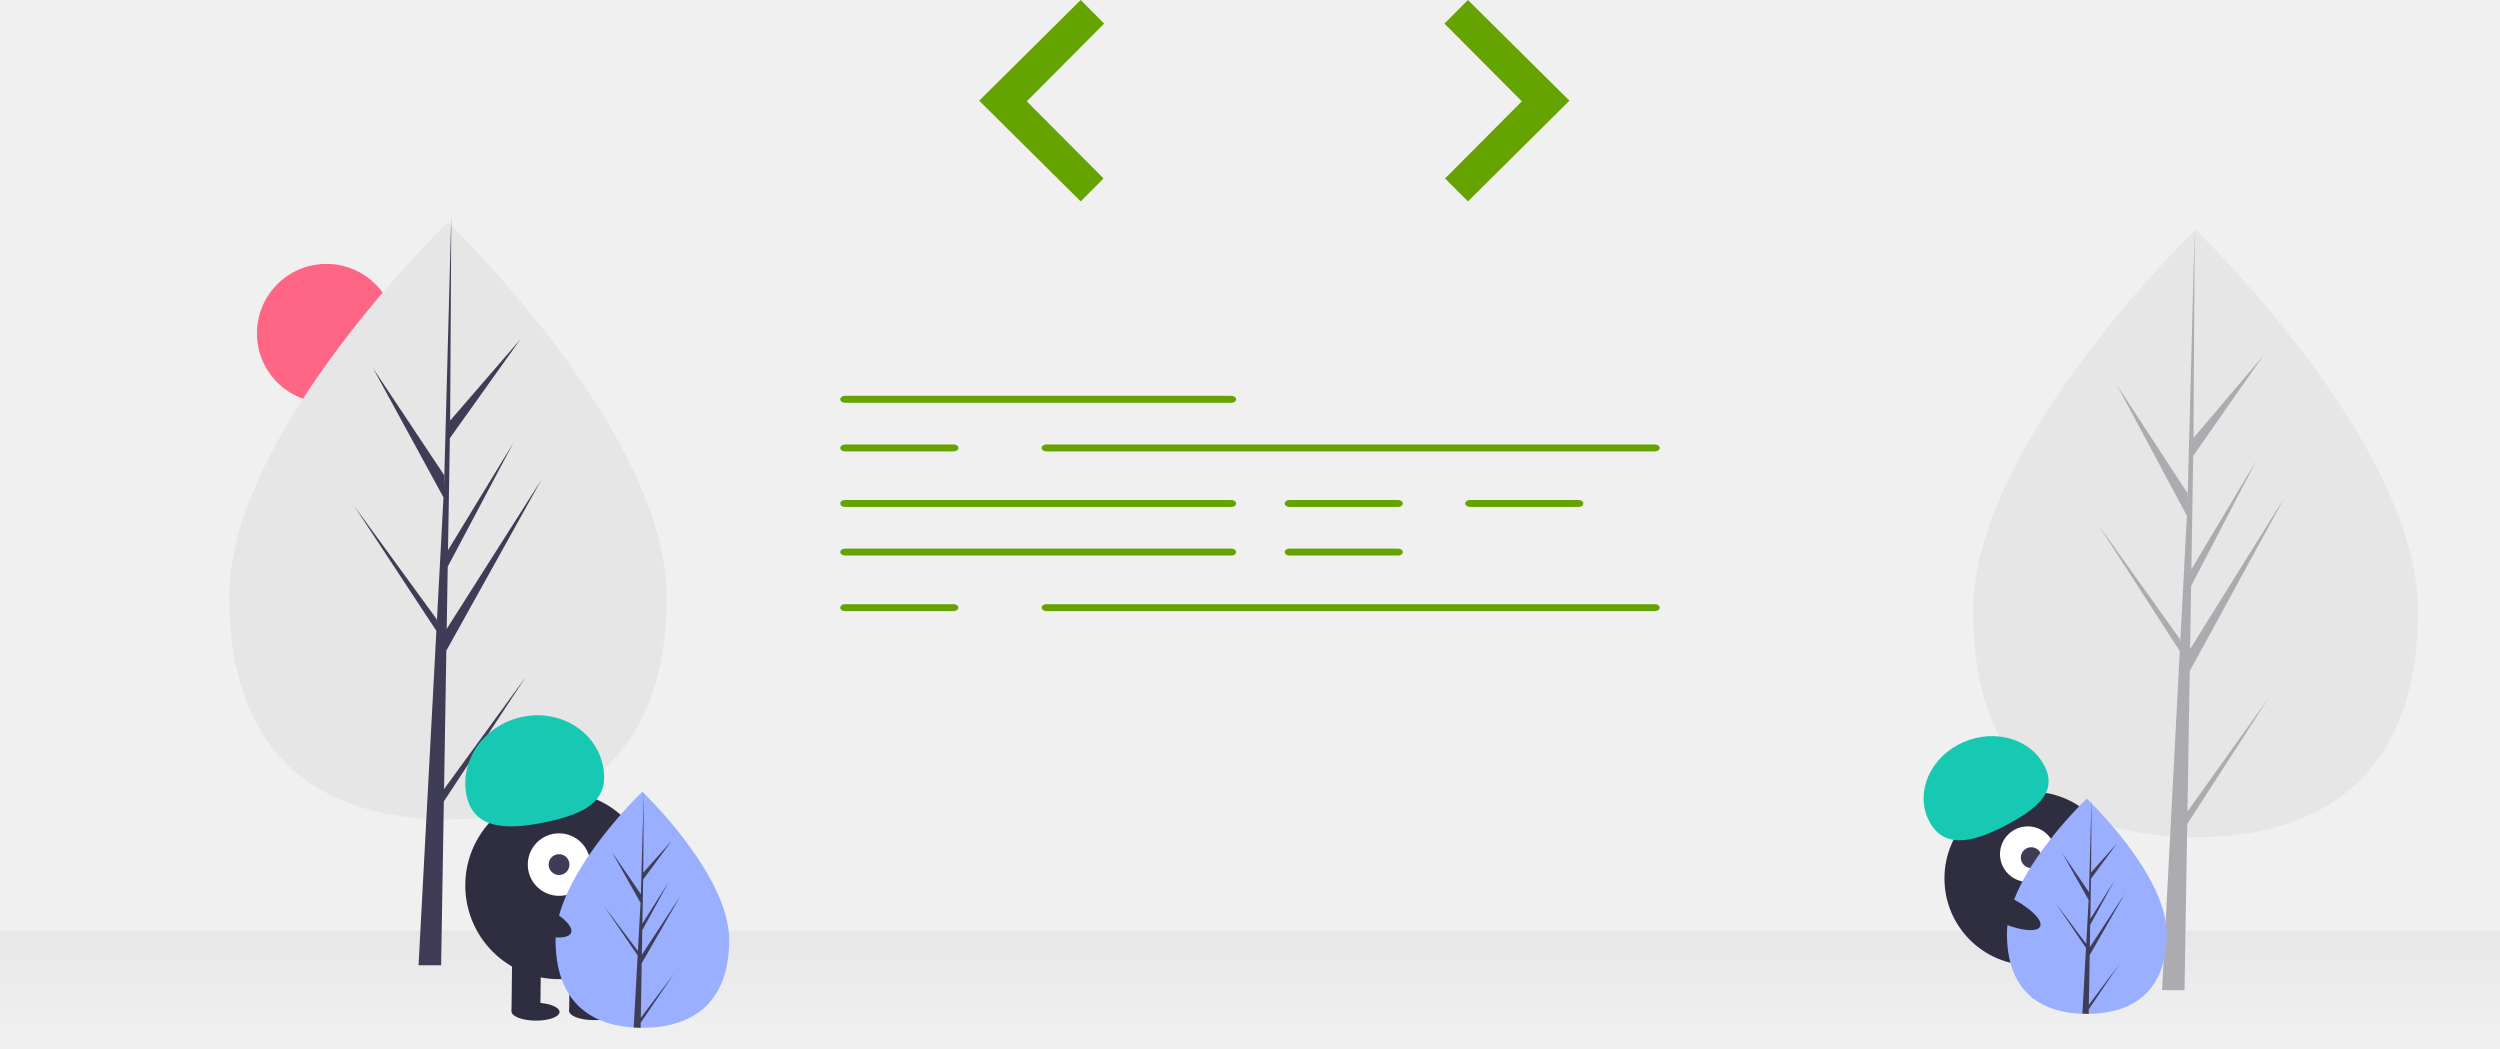
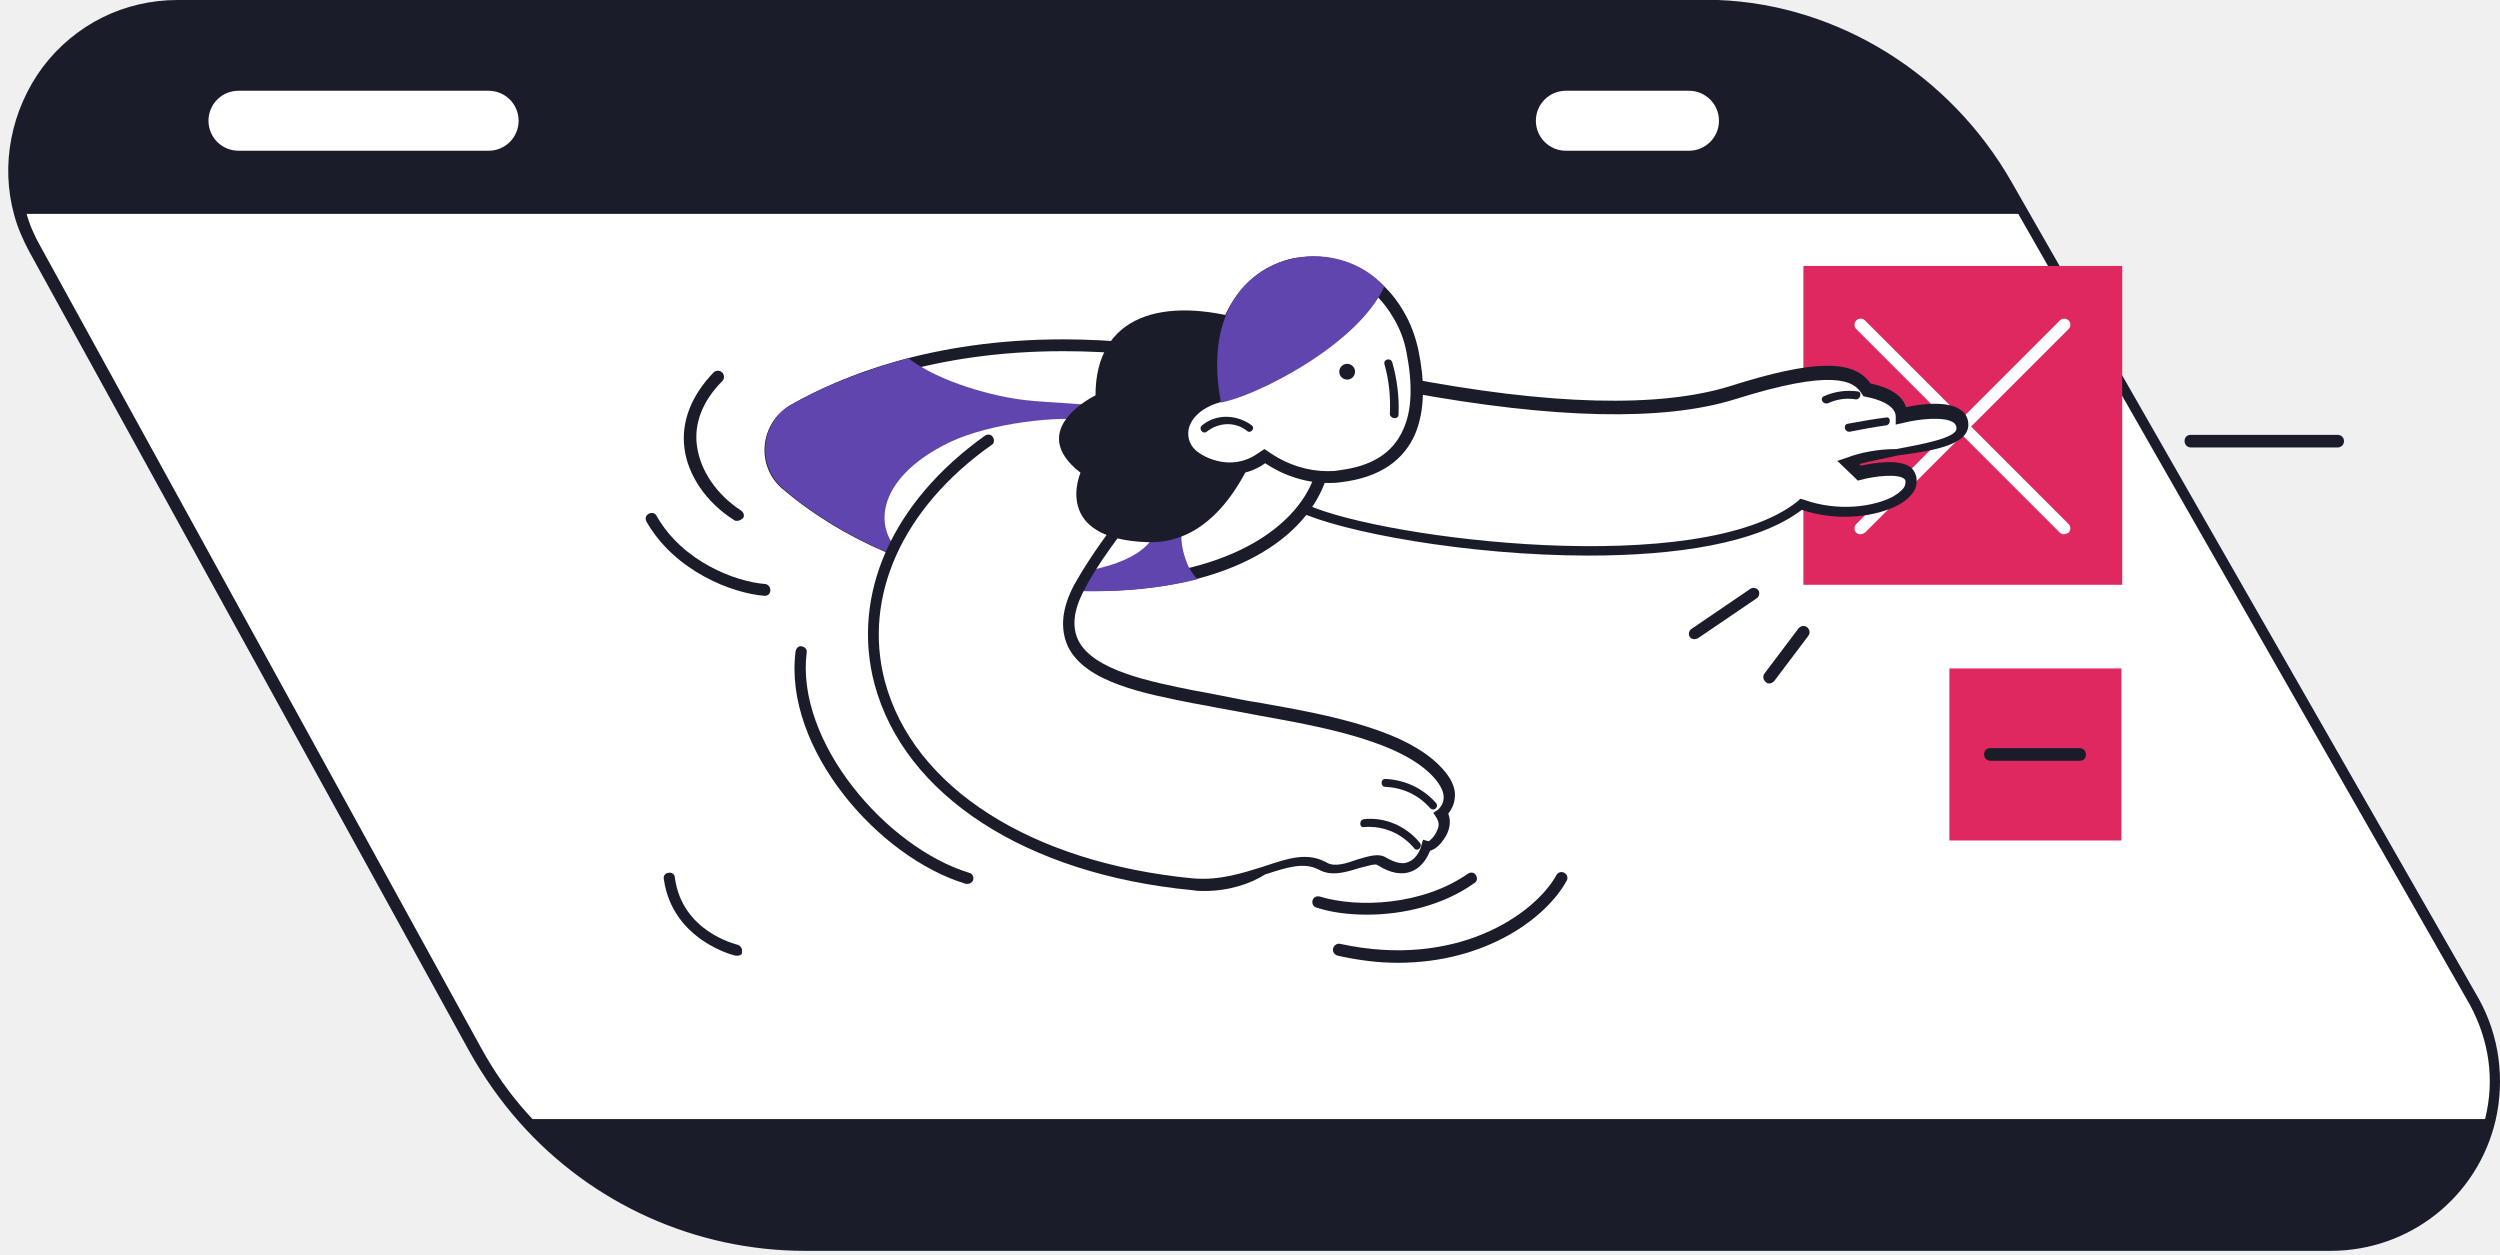
- <svg xmlns="http://www.w3.org/2000/svg" width="360" height="151" viewBox="0 0 360 151" fill="none">
-   <path fill-rule="evenodd" clip-rule="evenodd" d="M0 134H360V151H0V134Z" fill="url(#paint0_linear)" />
-   <path d="M47 58C52.523 58 57 53.523 57 48C57 42.477 52.523 38 47 38C41.477 38 37 42.477 37 48C37 53.523 41.477 58 47 58Z" fill="#FF6584" />
-   <path fill-rule="evenodd" clip-rule="evenodd" d="M96 85.96C96 109.708 81.897 118 64.5 118C47.103 118 33 109.708 33 85.96C33 62.212 64.5 32 64.5 32C64.5 32 96 62.212 96 85.96Z" fill="#E6E6E7" />
-   <path fill-rule="evenodd" clip-rule="evenodd" d="M63.944 113.628L64.274 93.69L78 69.024L64.325 90.562L64.474 81.597L73.934 63.752L64.513 79.225L64.779 63.101L74.909 48.893L64.821 60.565L64.988 31L63.941 70.14L64.027 68.525L53.727 53.04L63.862 71.624L62.902 89.632L62.874 89.154L51 72.858L62.838 90.842L62.718 93.094L62.696 93.128L62.706 93.313L60.27 139H63.523L63.913 115.402L75.722 97.462L63.944 113.628Z" fill="#3F3D56" />
-   <path fill-rule="evenodd" clip-rule="evenodd" d="M348.195 87.968C348.195 112.12 333.852 120.553 316.16 120.553C298.467 120.553 284.125 112.12 284.125 87.968C284.125 63.816 316.16 33.09 316.16 33.09C316.16 33.09 348.195 63.816 348.195 87.968V87.968Z" fill="#E6E6E7" />
-   <path fill-rule="evenodd" clip-rule="evenodd" d="M314.993 116.859L315.321 96.646L328.975 71.639L315.372 93.475L315.52 84.386L324.93 66.294L315.559 81.981L315.824 65.634L325.9 51.231L315.864 63.064L316.03 33.09L314.989 72.77L315.074 71.133L304.829 55.434L314.91 74.275L313.955 92.532L313.927 92.047L302.117 75.527L313.891 93.759L313.771 96.042L313.751 96.076L313.761 96.264L311.338 142.581H314.574L314.962 118.657L326.709 100.469L314.993 116.859Z" fill="#ACABB0" />
-   <path d="M80.5 141C87.956 141 94 134.956 94 127.5C94 120.044 87.956 114 80.5 114C73.044 114 67 120.044 67 127.5C67 134.956 73.044 141 80.5 141Z" fill="#2F2E41" />
-   <path fill-rule="evenodd" clip-rule="evenodd" d="M73.745 138.157L77.895 138.206L77.807 145.603L73.657 145.554L73.745 138.157ZM82.044 138.254L86.194 138.303L86.107 145.7L81.957 145.651L82.044 138.254Z" fill="#2F2E41" />
-   <path d="M80.573 145.721C80.581 145.008 79.04 144.413 77.13 144.39C75.221 144.368 73.666 144.927 73.657 145.639C73.649 146.352 75.19 146.947 77.1 146.97C79.01 146.992 80.564 146.433 80.573 145.721Z" fill="#2F2E41" />
-   <path d="M88.874 145.647C88.882 144.934 87.341 144.339 85.431 144.316C83.522 144.294 81.967 144.853 81.958 145.565C81.95 146.278 83.491 146.873 85.401 146.896C87.311 146.918 88.865 146.359 88.874 145.647Z" fill="#2F2E41" />
-   <path d="M80.5 129C82.985 129 85 126.985 85 124.5C85 122.015 82.985 120 80.5 120C78.015 120 76 122.015 76 124.5C76 126.985 78.015 129 80.5 129Z" fill="white" />
-   <path d="M80.5 126C81.328 126 82 125.328 82 124.5C82 123.672 81.328 123 80.5 123C79.672 123 79 123.672 79 124.5C79 125.328 79.672 126 80.5 126Z" fill="#3F3D56" />
-   <path fill-rule="evenodd" clip-rule="evenodd" d="M67.18 114.544C66.143 109.484 69.7 104.426 75.124 103.247C80.548 102.069 85.786 105.217 86.822 110.277C87.859 115.337 84.252 117.156 78.828 118.334C73.404 119.513 68.216 119.605 67.18 114.544Z" fill="#17C9B2" />
-   <path fill-rule="evenodd" clip-rule="evenodd" d="M105 135.333C105 144.722 99.404 148 92.5 148C92.023 147.999 91.547 147.983 91.071 147.951C84.841 147.511 80 144.065 80 135.333C80 126.296 91.578 114.894 92.448 114.05L92.45 114.049L92.5 114C92.5 114 105 125.944 105 135.333Z" fill="#9AAFFF" />
-   <path fill-rule="evenodd" clip-rule="evenodd" d="M92.273 146.569L97.072 140.197L92.262 147.268L92.249 148C91.916 147.993 91.584 147.979 91.252 147.957L91.769 138.562L91.765 138.489L91.774 138.475L91.823 137.588L87 130.498L91.838 136.922L91.848 137.111L92.24 130.012L88.111 122.687L92.291 128.767L92.697 114.05L92.699 114V114.049L92.631 125.653L96.741 121.053L92.614 126.653L92.505 133.009L96.343 126.909L92.489 133.944L92.429 137.477L98 128.987L92.408 138.71L92.273 146.569Z" fill="#3F3D56" />
-   <path d="M82.236 134.32C82.674 133.226 80.193 131.201 76.694 129.799C73.195 128.396 70.002 128.146 69.564 129.241C69.125 130.335 71.606 132.36 75.106 133.762C78.605 135.165 81.797 135.414 82.236 134.32Z" fill="#2F2E41" />
-   <path fill-rule="evenodd" clip-rule="evenodd" d="M177.325 58H121.675C121.302 58 121 57.776 121 57.5C121 57.224 121.302 57 121.675 57H177.325C177.698 57 178 57.224 178 57.5C178 57.776 177.698 58 177.325 58ZM177.325 73H121.675C121.302 73 121 72.776 121 72.5C121 72.224 121.302 72 121.675 72H177.325C177.698 72 178 72.224 178 72.5C178 72.776 177.698 73 177.325 73ZM177.323 80H121.677C121.435 80 121.212 79.905 121.091 79.75C121.032 79.68 121 79.591 121 79.5C121 79.409 121.032 79.32 121.091 79.25C121.211 79.095 121.435 79 121.677 79H177.323C177.565 79 177.788 79.095 177.909 79.25C177.968 79.32 178 79.409 178 79.5C178 79.591 177.968 79.68 177.909 79.75C177.789 79.905 177.565 80 177.323 80ZM201.336 73H185.664C185.297 73 185 72.776 185 72.5C185 72.224 185.297 72 185.664 72H201.336C201.703 72 202 72.224 202 72.5C202 72.776 201.703 73 201.336 73ZM201.336 80H185.664C185.297 80 185 79.776 185 79.5C185 79.224 185.297 79 185.664 79H201.336C201.703 79 202 79.224 202 79.5C202 79.776 201.703 80 201.336 80ZM227.336 73H211.664C211.297 73 211 72.776 211 72.5C211 72.224 211.297 72 211.664 72H227.336C227.703 72 228 72.224 228 72.5C228 72.776 227.703 73 227.336 73ZM238.324 65H150.676C150.303 65 150 64.776 150 64.5C150 64.224 150.303 64 150.676 64H238.324C238.697 64 239 64.224 239 64.5C239 64.776 238.697 65 238.324 65ZM137.336 65H121.664C121.297 65 121 64.776 121 64.5C121 64.224 121.297 64 121.664 64H137.336C137.703 64 138 64.224 138 64.5C138 64.776 137.703 65 137.336 65ZM238.324 88H150.678C150.436 88 150.212 87.905 150.091 87.75C150.032 87.68 150 87.591 150 87.5C150 87.409 150.032 87.32 150.091 87.25C150.212 87.095 150.436 87 150.678 87H238.324C238.697 87 239 87.224 239 87.5C239 87.776 238.697 88 238.324 88ZM137.335 88H121.665C121.428 88 121.208 87.905 121.089 87.75C121.031 87.679 121 87.591 121 87.5C121 87.409 121.031 87.321 121.089 87.25C121.209 87.095 121.428 87 121.665 87H137.335C137.572 87 137.792 87.095 137.911 87.25C137.968 87.321 138 87.409 138 87.5C138 87.591 137.968 87.679 137.911 87.75C137.791 87.905 137.572 88 137.335 88Z" fill="#65A300" />
-   <path fill-rule="evenodd" clip-rule="evenodd" d="M155.62 0L141 14.5L155.62 29L158.909 25.696L147.853 14.592L159 3.395L155.62 0ZM211.38 0L226 14.5L211.38 29L208.091 25.696L219.147 14.592L208 3.395L211.38 0Z" fill="#65A300" />
-   <path d="M292.5 139C299.404 139 305 133.404 305 126.5C305 119.596 299.404 114 292.5 114C285.596 114 280 119.596 280 126.5C280 133.404 285.596 139 292.5 139Z" fill="#2F2E41" />
-   <path fill-rule="evenodd" clip-rule="evenodd" d="M290.464 136.913L294.058 135.815L296.036 142.215L292.443 143.312L290.464 136.913ZM297.65 134.718L301.244 133.62L303.222 140.02L299.629 141.118L297.65 134.718Z" fill="#2F2E41" />
-   <path d="M295.803 143.588C297.456 143.08 298.642 142.169 298.453 141.552C298.263 140.936 296.77 140.848 295.117 141.356C293.464 141.863 292.278 142.775 292.467 143.392C292.657 144.008 294.15 144.096 295.803 143.588Z" fill="#2F2E41" />
-   <path d="M302.944 141.244C304.597 140.736 305.783 139.825 305.594 139.208C305.404 138.591 303.911 138.503 302.258 139.011C300.605 139.519 299.419 140.431 299.608 141.047C299.797 141.664 301.291 141.752 302.944 141.244Z" fill="#2F2E41" />
-   <path d="M292 127C294.209 127 296 125.209 296 123C296 120.791 294.209 119 292 119C289.791 119 288 120.791 288 123C288 125.209 289.791 127 292 127Z" fill="white" />
-   <path d="M292.5 125C293.328 125 294 124.328 294 123.5C294 122.672 293.328 122 292.5 122C291.672 122 291 122.672 291 123.5C291 124.328 291.672 125 292.5 125Z" fill="#3F3D56" />
-   <path fill-rule="evenodd" clip-rule="evenodd" d="M278.014 118.634C275.713 114.779 277.46 109.69 281.92 107.266C286.378 104.843 291.857 106.002 294.158 109.856C296.459 113.711 293.778 116.167 289.32 118.591C284.862 121.015 280.315 122.488 278.014 118.634V118.634Z" fill="#17C9B2" />
-   <path fill-rule="evenodd" clip-rule="evenodd" d="M312 134.45C312 143.012 306.852 146 300.5 146C300.062 146 299.623 145.985 299.186 145.956C293.453 145.555 289 142.412 289 134.45C289 126.21 299.652 115.814 300.452 115.045L300.454 115.043L300.5 115C300.5 115 312 125.89 312 134.45Z" fill="#9AAFFF" />
-   <path fill-rule="evenodd" clip-rule="evenodd" d="M300.794 144.695L305.156 138.885L300.783 145.333L300.771 146C300.469 145.993 300.167 145.98 299.865 145.96L300.335 137.395L300.332 137.328L300.34 137.316L300.384 136.506L296 130.044L300.398 135.901L300.408 136.073L300.763 129.601L297.01 122.921L300.81 128.465L301.18 115.047V115V115.044L301.119 125.625L304.855 121.431L301.104 126.537L301.004 132.331L304.494 126.771L300.99 133.184L300.935 136.405L306 128.665L300.916 137.53L300.794 144.695Z" fill="#3F3D56" />
-   <path d="M293.781 133.414C294.238 132.45 292.109 130.482 289.025 129.019C285.942 127.557 283.071 127.153 282.613 128.118C282.156 129.082 284.285 131.05 287.369 132.513C290.453 133.975 293.323 134.379 293.781 133.414Z" fill="#2F2E41" />
-   <defs>
-     <linearGradient id="paint0_linear" x1="180" y1="134" x2="180" y2="151" gradientUnits="userSpaceOnUse">
-       <stop stop-color="#E7E7E7" />
-       <stop offset="1" stop-color="#F0F1F2" />
-     </linearGradient>
-   </defs>
+ <svg xmlns="http://www.w3.org/2000/svg" width="293" height="147" viewBox="0 0 293 147" fill="none">
+   <path d="M291.827 131.154C289.884 139.293 282.67 145.952 273.143 145.952H94.356C81.593 145.952 69.661 140.495 61.337 131.154C59.117 128.749 57.267 125.974 55.602 123.107L3.992 29.227C3.252 27.84 2.697 26.453 2.327 25.065C-1.003 13.226 7.784 0.74 20.918 0.74H199.705C200.26 0.74 200.907 0.74 201.462 0.74C215.613 1.295 228.285 9.434 235.314 21.736L290.069 117.465C292.474 121.904 292.937 126.714 291.827 131.154Z" fill="white" />
+   <path d="M273.144 146.6H94.356C81.593 146.6 69.384 141.143 60.874 131.524C58.655 129.026 56.712 126.252 55.047 123.292L3.437 29.505C2.697 28.118 2.049 26.638 1.679 25.25C0.015 19.331 1.31 12.856 5.009 7.862C8.801 2.867 14.536 0 20.825 0H199.612C200.167 0 200.815 0 201.37 0C215.428 0.555 228.562 8.694 235.777 21.366L290.532 117.095C292.937 121.442 293.584 126.529 292.474 131.339C290.347 140.31 282.393 146.6 273.144 146.6ZM20.918 1.387C15.091 1.387 9.726 4.07 6.212 8.694C2.697 13.319 1.495 19.331 3.067 24.88C3.437 26.268 3.992 27.563 4.732 28.858L56.342 122.737C57.915 125.604 59.764 128.286 61.984 130.691C70.216 139.94 82.055 145.305 94.449 145.305H273.236C281.838 145.305 289.237 139.478 291.272 131.061C292.382 126.529 291.734 121.997 289.515 117.835L234.852 22.106C227.915 9.897 215.151 2.035 201.555 1.48C201 1.48 200.445 1.48 199.89 1.48H20.918V1.387Z" fill="#1B1C29" />
+   <path d="M237.164 25.065H2.327C-1.003 13.226 7.784 0.74 20.918 0.74C20.918 0.74 200.907 0.74 201.462 0.74C215.613 1.295 228.285 9.434 235.314 21.736L237.164 25.065Z" fill="#1B1C29" />
+   <path d="M291.827 131.154C289.884 139.293 282.67 145.952 273.143 145.952H94.356C81.593 145.952 69.661 140.403 61.337 131.154H291.827Z" fill="#1B1C29" />
+   <path d="M57.267 17.666H27.947C26.005 17.666 24.433 16.094 24.433 14.151C24.433 12.209 26.005 10.637 27.947 10.637H57.267C59.209 10.637 60.782 12.209 60.782 14.151C60.782 16.094 59.209 17.666 57.267 17.666Z" fill="white" />
+   <path d="M197.947 17.666H183.519C181.576 17.666 180.004 16.094 180.004 14.151C180.004 12.209 181.576 10.637 183.519 10.637H197.947C199.89 10.637 201.462 12.209 201.462 14.151C201.462 16.094 199.89 17.666 197.947 17.666Z" fill="white" />
+   <path d="M113.41 103.591C113.317 103.591 113.317 103.591 113.225 103.591C102.958 100.539 91.767 87.682 93.246 76.306C93.339 75.936 93.617 75.659 93.986 75.751C94.356 75.844 94.634 76.121 94.541 76.491C93.246 86.942 103.883 99.336 113.595 102.296C113.965 102.389 114.15 102.759 114.057 103.129C113.965 103.406 113.687 103.591 113.41 103.591Z" fill="#1B1C29" />
+   <path d="M86.402 61.045C86.31 61.045 86.125 61.045 86.032 60.952C82.795 58.917 80.575 55.68 80.205 52.443C79.835 49.391 81.038 46.339 83.627 43.656C83.905 43.379 84.367 43.379 84.645 43.656C84.922 43.934 84.922 44.396 84.645 44.674C82.332 46.986 81.315 49.668 81.685 52.258C82.055 55.125 83.997 57.992 86.865 59.842C87.142 60.027 87.327 60.49 87.049 60.767C86.865 60.86 86.68 61.045 86.402 61.045Z" fill="#1B1C29" />
+   <path d="M89.639 69.832C85.847 69.554 79.095 66.964 75.766 61.137C75.581 60.767 75.673 60.397 76.043 60.212C76.413 60.027 76.783 60.12 76.968 60.49C80.02 65.854 86.217 68.167 89.639 68.444C90.009 68.444 90.287 68.814 90.287 69.184C90.287 69.554 90.009 69.832 89.639 69.832Z" fill="#1B1C29" />
+   <path d="M86.402 112.008C86.31 112.008 86.31 112.008 86.217 112.008C86.125 112.008 78.818 110.25 77.8 103.036C77.708 102.666 77.985 102.296 78.355 102.296C78.725 102.204 79.095 102.481 79.095 102.851C79.928 109.141 86.125 110.62 86.402 110.713C86.772 110.805 87.049 111.175 86.957 111.545C87.049 111.823 86.772 112.008 86.402 112.008Z" fill="#1B1C29" />
+   <path d="M128.116 68.537C124.879 68.537 121.457 68.259 117.942 67.797C105.548 66.039 97.131 60.86 92.229 56.79C90.842 55.68 90.194 53.923 90.287 52.166C90.472 50.408 91.397 48.836 92.969 48.003C98.981 44.581 109.433 40.419 124.601 40.419C130.336 40.419 136.348 40.974 142.545 42.176C146.707 43.009 151.979 45.784 154.106 49.668C155.309 51.796 155.401 54.108 154.569 56.42C151.701 64.004 141.805 68.537 128.116 68.537Z" fill="white" />
+   <path d="M124.601 41.159C130.336 41.159 136.255 41.714 142.452 42.916C146.429 43.656 151.516 46.339 153.551 50.038C154.661 51.98 154.754 54.015 153.921 56.143C151.794 61.785 143.84 67.797 128.024 67.797C124.879 67.797 121.457 67.519 117.942 67.057C105.64 65.392 97.409 60.212 92.599 56.235C91.397 55.218 90.842 53.738 90.934 52.258C91.027 50.686 91.952 49.391 93.246 48.651C99.351 45.229 109.618 41.159 124.601 41.159ZM124.601 39.772C109.248 39.772 98.704 44.026 92.692 47.448C88.992 49.576 88.529 54.663 91.767 57.345C96.669 61.507 105.178 66.779 117.757 68.537C121.457 68.999 124.879 69.276 128.024 69.276C143.47 69.276 152.534 63.635 155.216 56.698C158.361 48.466 148.742 42.731 142.73 41.529C136.07 40.327 130.058 39.772 124.601 39.772Z" fill="#1B1C29" />
+   <path d="M138.938 65.484C138.105 63.264 138.475 60.767 138.938 58.455C139.4 56.235 140.51 54.663 139.308 52.72C135.7 46.893 125.711 47.541 120.162 46.894C116.74 46.523 110.173 44.859 106.473 41.991C100.553 43.564 95.929 45.599 92.692 47.448C89.084 49.576 88.622 54.57 91.859 57.345C96.761 61.507 105.271 66.779 117.849 68.537C127.006 69.832 134.498 69.369 140.325 67.889C139.678 67.149 139.215 66.409 138.938 65.484Z" fill="#6045AF" />
+   <path d="M248.726 31.17H211.359V68.537H248.726V31.17Z" fill="#DF285F" />
+   <path d="M241.881 62.617C241.696 62.617 241.511 62.525 241.419 62.432L217.556 38.569C217.278 38.292 217.278 37.829 217.556 37.552C217.833 37.274 218.296 37.274 218.573 37.552L242.436 61.415C242.714 61.692 242.714 62.155 242.436 62.432C242.251 62.525 242.066 62.617 241.881 62.617Z" fill="white" />
+   <path d="M218.018 62.617C217.833 62.617 217.648 62.525 217.556 62.432C217.278 62.155 217.278 61.692 217.556 61.415L241.419 37.552C241.696 37.274 242.159 37.274 242.436 37.552C242.714 37.829 242.714 38.292 242.436 38.569L218.573 62.432C218.388 62.525 218.203 62.617 218.018 62.617Z" fill="white" />
+   <path d="M248.633 78.341H228.47V98.504H248.633V78.341Z" fill="#DF285F" />
+   <path d="M273.976 52.443H256.772C256.402 52.443 256.032 52.166 256.032 51.703C256.032 51.241 256.31 50.963 256.772 50.963H273.976C274.346 50.963 274.716 51.241 274.716 51.703C274.716 52.166 274.346 52.443 273.976 52.443Z" fill="#1B1C29" />
+   <path d="M243.731 89.162H233.279C232.909 89.162 232.539 88.885 232.539 88.422C232.539 87.96 232.817 87.682 233.279 87.682H243.731C244.101 87.682 244.471 87.96 244.471 88.422C244.471 88.885 244.193 89.162 243.731 89.162Z" fill="#1B1C29" />
+   <path d="M198.595 74.918C198.41 74.918 198.132 74.826 198.04 74.641C197.855 74.364 197.947 73.901 198.225 73.716L205.162 68.999C205.439 68.814 205.902 68.907 206.087 69.184C206.272 69.462 206.179 69.924 205.902 70.109L198.965 74.826C198.872 74.826 198.687 74.918 198.595 74.918Z" fill="#1B1C29" />
+   <path d="M207.382 80.098C207.197 80.098 207.104 80.098 206.919 79.913C206.642 79.636 206.549 79.266 206.827 78.896L210.804 73.624C211.081 73.346 211.451 73.254 211.821 73.531C212.099 73.809 212.191 74.179 211.914 74.549L207.937 79.821C207.752 80.006 207.567 80.098 207.382 80.098Z" fill="#1B1C29" />
+   <path d="M163.818 112.84C161.598 112.84 159.286 112.563 156.789 112.008C156.419 111.915 156.141 111.545 156.234 111.175C156.326 110.805 156.696 110.528 157.066 110.62C170.662 113.58 179.819 107.198 182.409 102.574C182.594 102.204 183.056 102.111 183.334 102.296C183.704 102.481 183.796 102.944 183.611 103.221C181.299 107.476 174.269 112.84 163.818 112.84Z" fill="#1B1C29" />
+   <path d="M160.211 107.198C157.991 107.198 155.956 106.921 154.291 106.366C153.921 106.273 153.736 105.903 153.829 105.533C153.921 105.163 154.291 104.978 154.661 105.071C159.193 106.458 166.778 106.088 172.05 102.389C172.327 102.204 172.79 102.204 172.975 102.574C173.16 102.851 173.16 103.314 172.79 103.499C169.182 106.088 164.465 107.198 160.211 107.198Z" fill="#1B1C29" />
+   <path d="M229.95 49.761C229.95 46.801 222.828 48.466 222.828 48.466C222.828 45.968 218.851 45.506 218.851 45.506C217.556 43.286 214.226 42.361 203.127 45.876C192.583 49.206 176.304 47.171 164.465 44.859C164.465 47.171 160.396 52.35 156.881 53.923V54.015C155.956 55.958 155.216 58.085 153.921 59.842C164.003 63.635 199.705 68.167 211.174 58.917C217.001 61.137 223.475 59.01 224.03 56.698C224.678 53.645 218.018 55.403 218.018 55.403L216.723 54.2C221.533 52.628 229.95 52.35 229.95 49.761Z" fill="white" />
+   <path d="M230.69 49.761C230.69 49.113 230.412 48.466 229.857 48.096C228.377 46.893 224.955 47.356 223.383 47.726C222.828 45.783 220.146 45.136 219.221 44.951C217.278 42.084 212.469 42.176 202.85 45.229C194.618 47.818 181.669 47.541 164.465 44.211L163.633 44.026V44.859C163.633 46.061 161.876 49.113 159.193 51.426C157.621 52.813 156.141 53.645 154.939 53.738C154.661 54.663 154.291 55.588 153.921 56.513C153.459 57.715 152.811 58.825 152.164 59.935C157.158 62.34 172.05 65.114 186.201 65.114C196.283 65.114 205.994 63.727 211.174 59.75C215.521 61.23 220.053 60.49 222.458 59.195C223.66 58.547 224.4 57.715 224.585 56.883C224.77 55.865 224.4 55.31 224.123 54.94C222.828 53.645 219.406 54.293 218.111 54.57L217.926 54.385C219.313 54.015 220.885 53.738 222.458 53.368C226.897 52.813 230.69 52.073 230.69 49.761ZM216.446 53.645L215.336 54.015L217.741 56.328L218.111 56.235C219.776 55.773 222.55 55.495 223.198 56.143C223.29 56.235 223.383 56.328 223.29 56.79C223.198 57.253 222.643 57.715 221.903 58.178C219.683 59.38 215.428 60.027 211.359 58.547L210.989 58.455L210.711 58.732C199.335 67.889 162.246 63.172 153.274 59.195C153.459 58.732 153.829 57.9 154.106 57.345C154.476 56.513 154.754 55.865 154.939 55.495C156.974 55.403 159.101 53.83 160.211 52.813C162.338 50.963 164.558 48.003 165.02 45.968C182.131 49.113 194.988 49.391 203.312 46.801C214.781 43.194 217.278 44.581 218.203 46.154L218.388 46.431L218.758 46.523C218.758 46.523 222.18 47.078 222.18 48.836V49.761L223.013 49.576C224.77 49.113 228.007 48.743 229.025 49.576C229.21 49.761 229.302 49.946 229.302 50.223C229.302 51.333 225.233 52.073 222.273 52.628C220.238 52.628 218.111 52.998 216.446 53.645Z" fill="#1B1C29" />
+   <path d="M217.741 45.876C216.353 45.691 215.058 45.876 213.764 46.431C213.209 46.709 213.671 47.448 214.226 47.263C215.243 46.801 216.353 46.616 217.463 46.801C218.018 46.894 218.296 45.968 217.741 45.876Z" fill="#1B1C29" />
+   <path d="M221.071 48.928C219.591 49.113 218.018 49.391 216.538 49.668C215.983 49.761 216.168 50.686 216.816 50.593C218.203 50.316 219.683 50.038 221.071 49.853C221.625 49.761 221.625 48.836 221.071 48.928Z" fill="#1B1C29" />
+   <path d="M111.375 51.795C102.311 56.143 102.311 62.432 105.918 65.022C109.525 67.612 130.336 69.554 134.96 63.264C139.585 56.975 136.718 50.871 127.746 49.298C124.231 48.651 116.092 49.576 111.375 51.795Z" fill="white" />
+   <path d="M115.907 51.703C91.027 69.369 101.478 100.076 139.862 103.684C146.892 104.331 151.424 99.521 155.309 101.741C157.436 102.944 160.858 100.354 162.153 101.186C166.408 103.776 167.425 99.429 167.425 99.429C168.165 99.614 170.292 97.302 169.182 95.637C169.182 95.637 171.402 94.064 169.09 91.197C164.373 85.278 150.407 84.075 143.1 82.41C135.793 80.746 121.179 79.636 126.821 68.999C128.486 65.762 131.723 61.692 131.723 61.6" fill="white" />
+   <path d="M141.157 104.423C140.695 104.423 140.232 104.423 139.77 104.331C120.254 102.481 106.01 93.232 102.496 80.191C99.721 69.739 104.531 58.825 115.445 51.056C115.722 50.871 116.185 50.871 116.37 51.241C116.554 51.518 116.554 51.98 116.185 52.166C105.733 59.565 101.108 69.924 103.698 79.821C107.028 92.307 120.809 101.094 139.77 102.944C143.007 103.221 145.689 102.296 148.094 101.556C150.869 100.631 153.181 99.799 155.494 101.094C156.419 101.649 157.806 101.186 159.101 100.724C160.396 100.354 161.506 99.984 162.338 100.446C163.448 101.094 164.373 101.371 165.113 101.001C166.223 100.539 166.593 99.151 166.593 99.059L166.778 98.412L167.425 98.597C167.518 98.597 168.165 98.041 168.442 97.302C168.72 96.747 168.627 96.284 168.35 95.822L167.98 95.267L168.535 94.897C168.535 94.897 169.09 94.434 169.182 93.694C169.275 93.047 168.997 92.307 168.35 91.475C164.743 86.942 154.939 85.185 147.724 83.89C145.874 83.52 144.21 83.243 142.73 82.965C141.805 82.78 140.88 82.595 139.77 82.41C134.22 81.3 127.191 80.006 125.156 75.751C124.231 73.716 124.416 71.311 125.896 68.537C126.636 67.242 128.024 64.837 130.798 61.23L130.891 61.045C131.076 60.767 131.538 60.675 131.816 60.86C132.093 61.045 132.186 61.507 132.001 61.785C132.001 61.785 131.908 61.877 131.816 61.97C129.133 65.484 127.746 67.797 127.099 69.091C125.804 71.496 125.619 73.439 126.359 75.011C128.116 78.618 134.96 79.913 139.955 80.93C141.065 81.115 141.99 81.3 142.915 81.485C144.302 81.763 146.059 82.133 147.909 82.41C155.679 83.798 165.39 85.555 169.367 90.457C170.292 91.567 170.662 92.677 170.477 93.694C170.385 94.434 170.015 94.989 169.737 95.359C170.107 96.284 169.922 97.394 169.182 98.412C168.813 98.966 168.258 99.521 167.61 99.706C167.333 100.354 166.778 101.556 165.483 102.111C164.373 102.574 162.985 102.389 161.413 101.371C161.136 101.186 160.118 101.556 159.286 101.741C157.806 102.204 156.049 102.759 154.569 101.926C152.811 101.001 150.869 101.649 148.279 102.481C146.522 103.591 144.025 104.423 141.157 104.423Z" fill="#1B1C29" />
+   <path d="M166.408 98.781C164.835 96.839 162.338 95.729 159.841 96.007C159.286 96.099 159.286 97.024 159.841 96.932C162.153 96.747 164.28 97.672 165.76 99.429C166.13 99.891 166.778 99.244 166.408 98.781Z" fill="#1B1C29" />
+   <path d="M168.258 94.064C166.778 92.4 164.65 91.382 162.338 91.29C161.783 91.29 161.783 92.215 162.338 92.215C164.373 92.307 166.223 93.139 167.61 94.712C168.073 95.174 168.72 94.527 168.258 94.064Z" fill="#1B1C29" />
+   <path d="M146.152 37.552C136.348 34.684 128.393 36.904 128.393 46.339C128.393 46.339 120.069 50.316 126.636 55.403C126.636 55.403 123.214 63.172 134.498 63.542C145.782 63.912 149.112 46.616 149.112 46.616L146.152 37.552Z" fill="#1B1C29" />
+   <path d="M155.679 55.958C153.181 55.958 150.777 55.218 148.649 53.738L148.279 53.46L147.909 53.738C146.892 54.478 145.597 54.94 144.302 54.94C142.822 54.94 141.342 54.478 140.14 53.553C139.03 52.72 138.568 51.425 138.753 50.131C139.123 48.466 140.602 47.078 142.915 46.523L143.562 46.339L143.47 45.691V45.599C142.73 42.084 143.377 38.384 145.32 35.517C146.984 33.112 149.297 31.447 152.071 30.892C152.719 30.8 153.459 30.707 154.106 30.707C158.083 30.707 161.876 33.02 164.095 36.812C164.835 38.107 165.39 39.587 165.76 41.159C166.593 45.044 166.408 48.281 165.39 50.686C164.095 53.645 161.321 55.403 157.251 55.865C156.604 55.958 156.141 55.958 155.679 55.958Z" fill="white" />
+   <path d="M153.921 31.447C157.621 31.447 161.228 33.667 163.263 37.182C164.003 38.384 164.558 39.772 164.835 41.251C165.575 45.044 165.483 48.096 164.465 50.316C163.263 53.09 160.766 54.663 156.881 55.125C156.419 55.218 156.049 55.218 155.586 55.218C153.274 55.218 150.962 54.478 149.019 53.183L148.187 52.628L147.354 53.183C146.429 53.83 145.32 54.2 144.117 54.2C142.822 54.2 141.435 53.738 140.417 52.998C139.493 52.35 139.123 51.333 139.308 50.316C139.585 48.928 140.972 47.726 142.915 47.171L144.21 46.801L143.932 45.506V45.414C143.285 42.084 143.84 38.569 145.689 35.887C147.169 33.575 149.482 32.002 151.979 31.54C152.719 31.54 153.274 31.447 153.921 31.447ZM153.921 30.06C153.181 30.06 152.441 30.152 151.701 30.245C145.227 31.54 141.157 38.569 142.637 45.783V45.876C137.458 47.263 136.718 51.98 139.678 54.108C140.88 55.033 142.545 55.588 144.21 55.588C145.597 55.588 146.984 55.218 148.279 54.293C150.499 55.773 153.089 56.605 155.679 56.605C156.141 56.605 156.604 56.605 157.159 56.513C161.876 55.958 164.558 53.83 165.853 50.871C167.055 48.003 166.963 44.489 166.223 40.974C165.853 39.309 165.298 37.829 164.465 36.442C162.246 32.557 158.176 30.06 153.921 30.06Z" fill="#1B1C29" />
+   <path d="M162.246 33.575C159.656 30.707 155.586 29.505 151.794 30.245C145.319 31.54 141.25 37.552 143.1 47.171C146.984 46.523 159.101 40.511 162.246 33.575Z" fill="#6045AF" />
+   <path d="M158.671 44.057C158.942 43.624 158.811 43.053 158.378 42.782C157.945 42.511 157.375 42.642 157.103 43.075C156.832 43.508 156.963 44.078 157.396 44.349C157.829 44.621 158.399 44.49 158.671 44.057Z" fill="#1B1C29" />
+   <path d="M146.707 49.853C144.95 48.558 142.545 48.466 140.88 49.853C140.417 50.223 140.972 50.963 141.435 50.593C142.822 49.483 144.765 49.391 146.152 50.501C146.522 50.871 147.169 50.223 146.707 49.853Z" fill="#1B1C29" />
+   <path d="M163.91 48.558C164.003 46.523 163.725 44.396 163.17 42.454C162.985 41.899 162.153 42.084 162.246 42.639C162.801 44.581 162.985 46.523 162.893 48.558C162.985 49.113 163.91 49.206 163.91 48.558Z" fill="#1B1C29" />
</svg>
